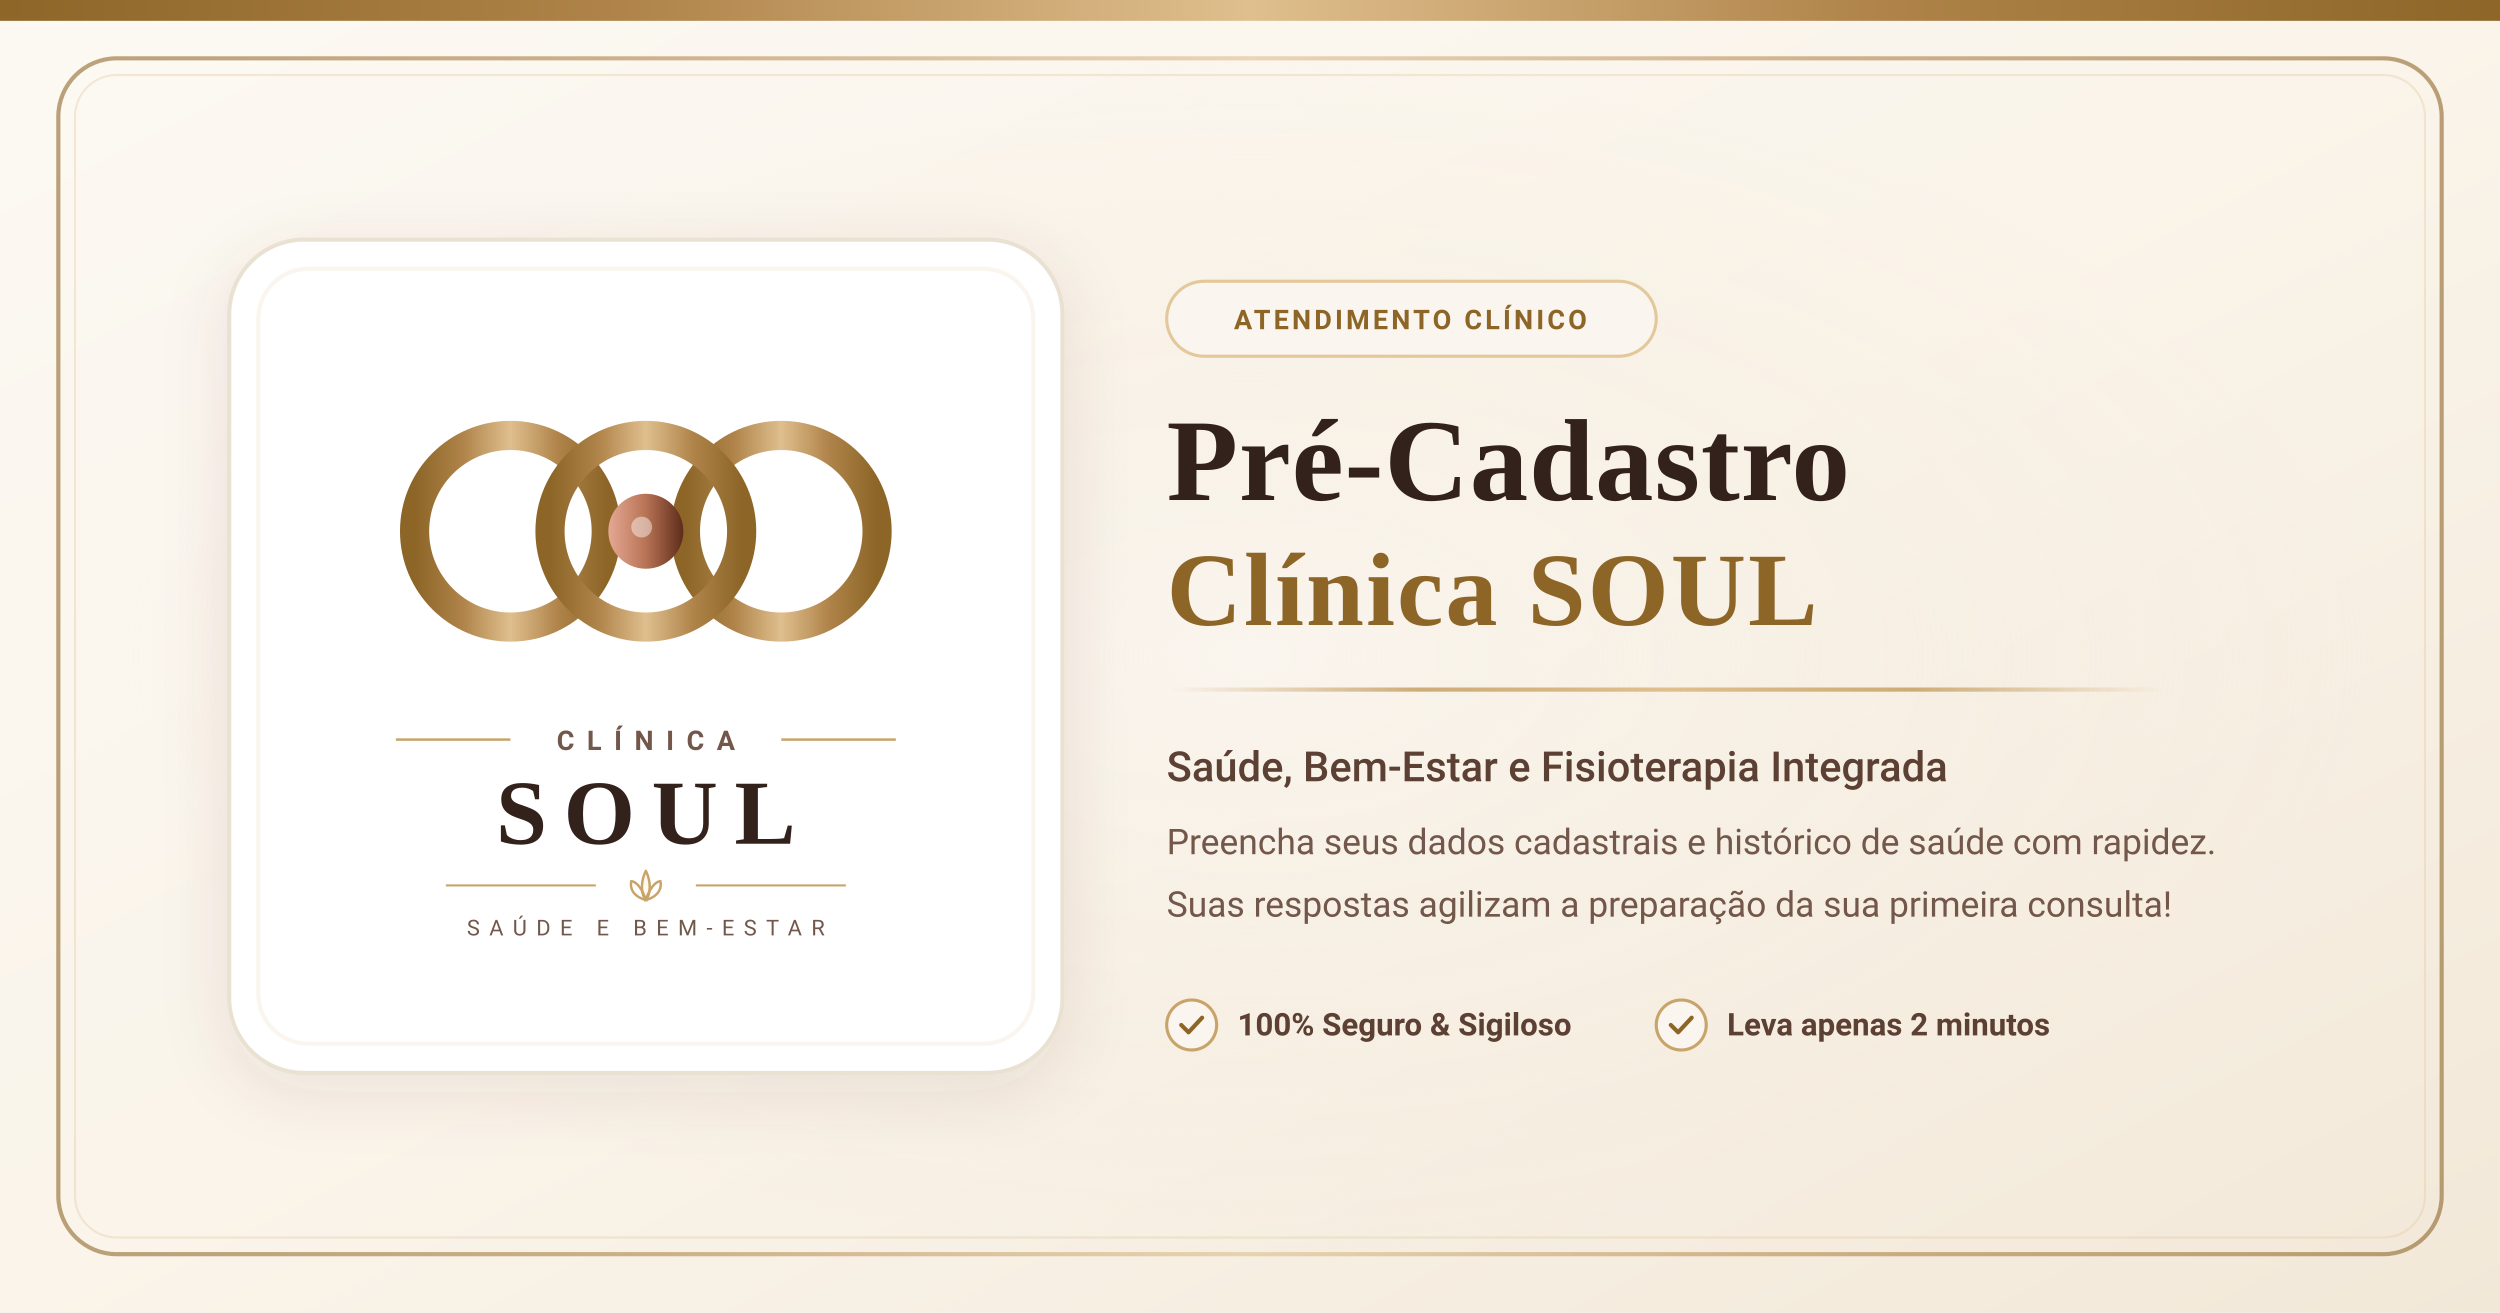
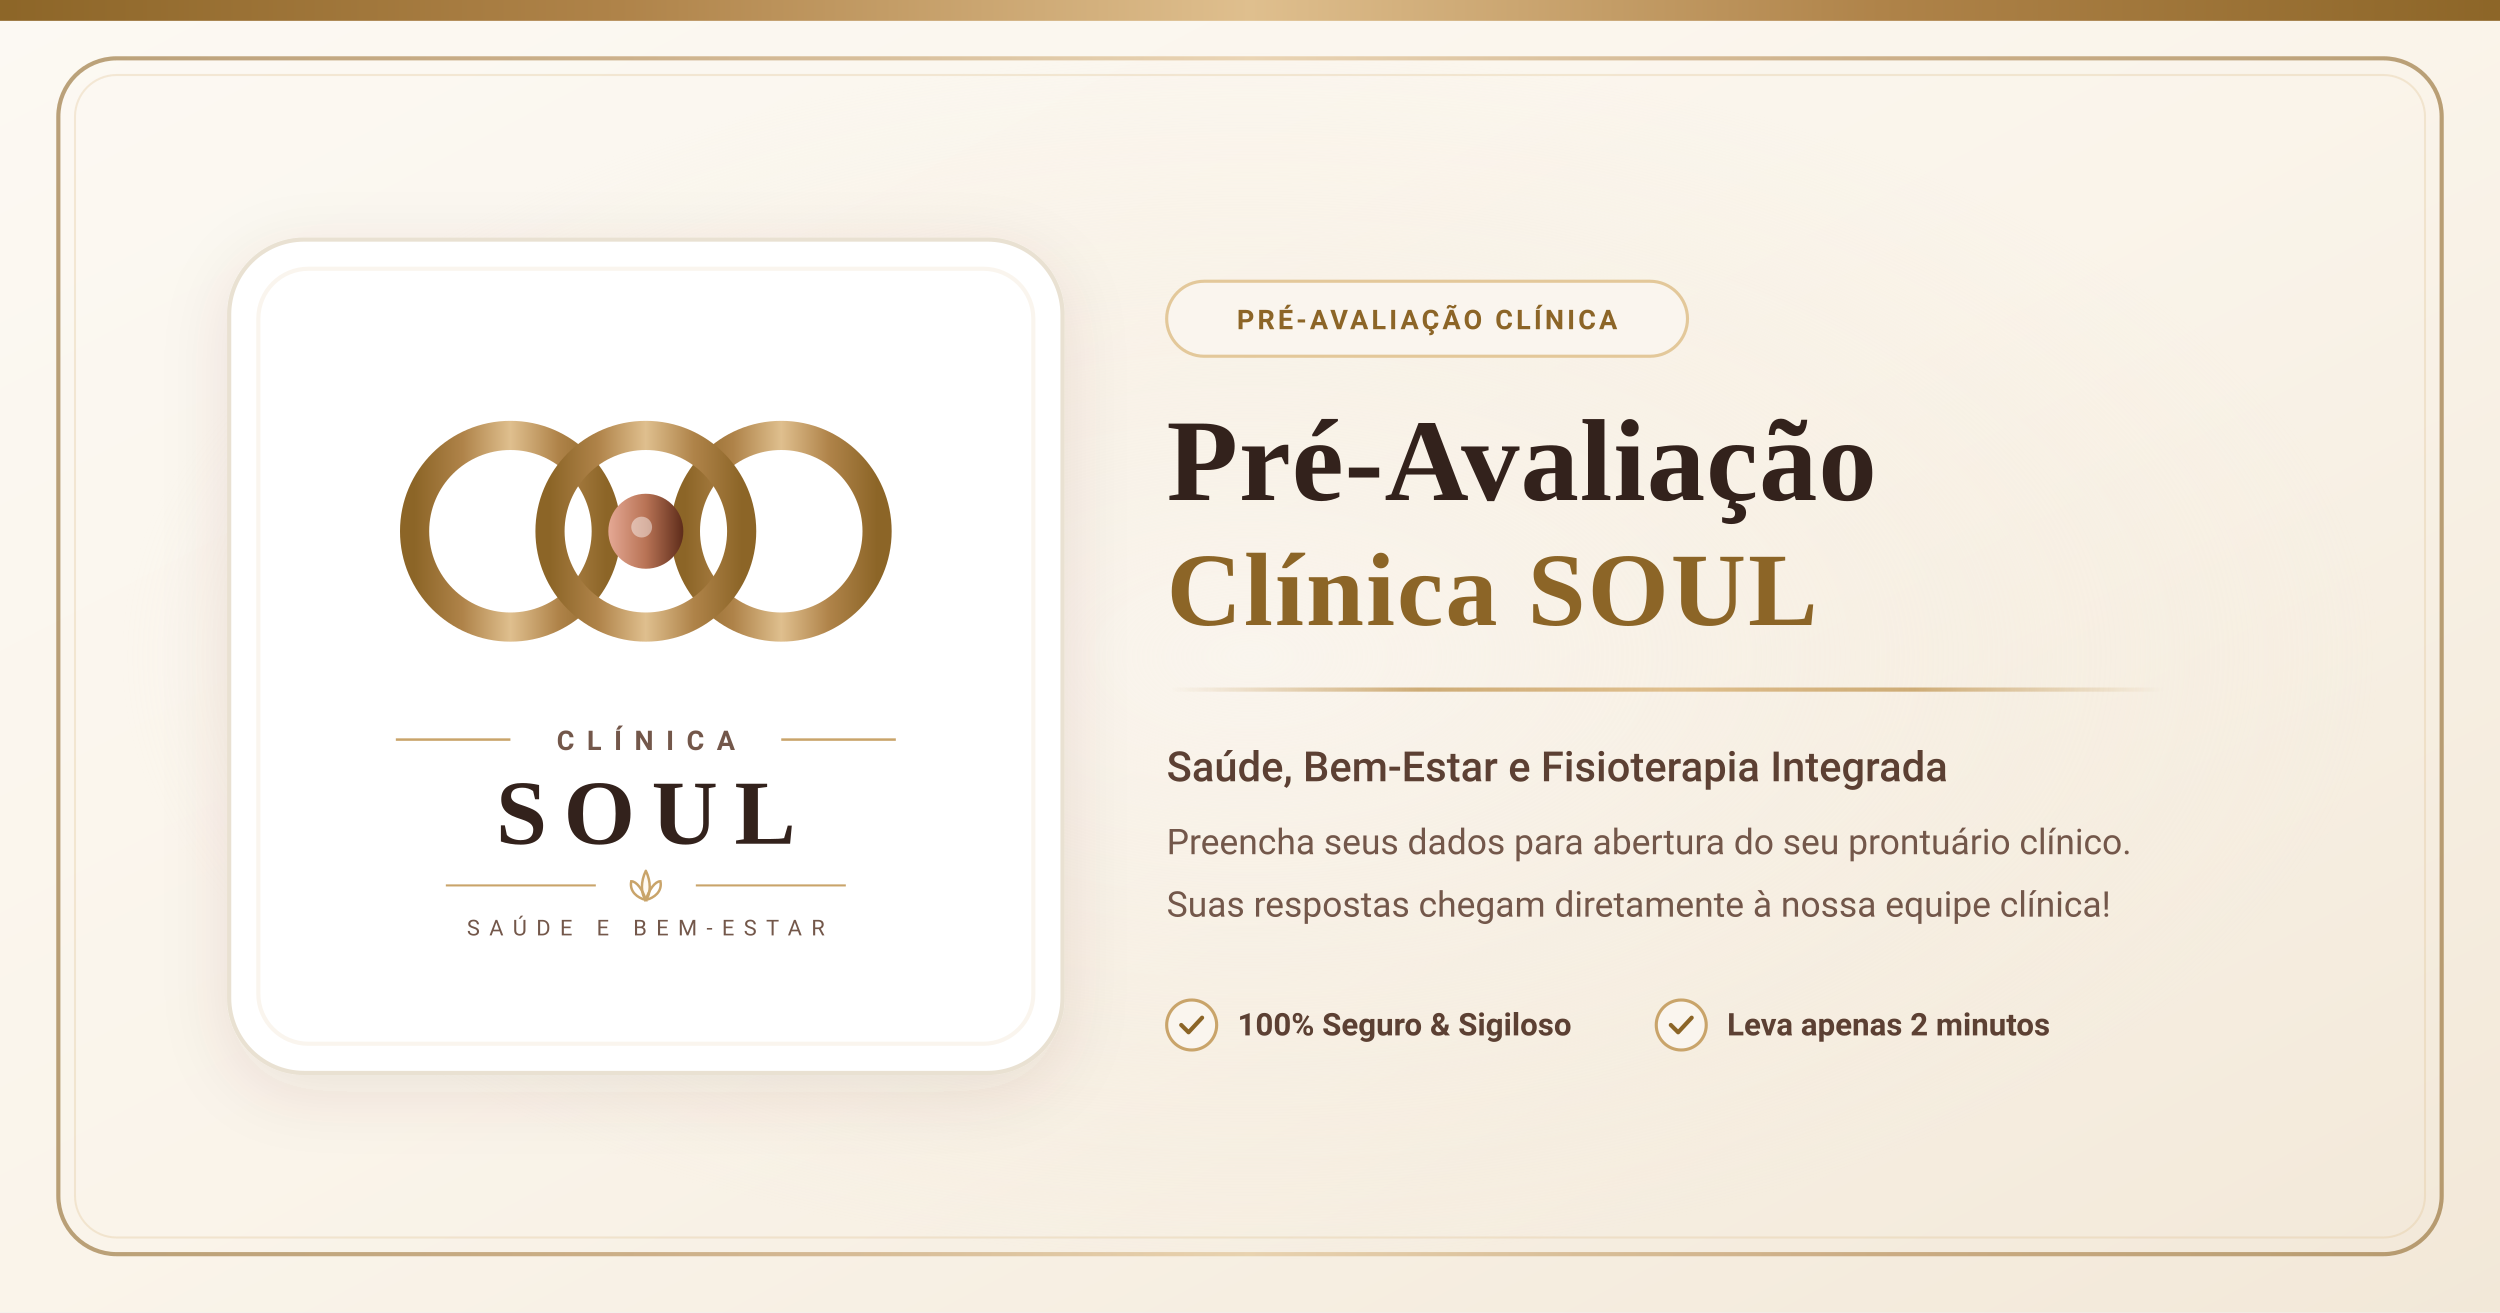
<svg xmlns="http://www.w3.org/2000/svg" width="1200" height="630" viewBox="0 0 1200 630" fill="none">
  <defs>
    <linearGradient id="bg" x1="0%" y1="0%" x2="100%" y2="100%">
      <stop offset="0%" stop-color="#FCF9F3" />
      <stop offset="50%" stop-color="#FAF4EA" />
      <stop offset="100%" stop-color="#F2E8D8" />
    </linearGradient>
    <linearGradient id="gold" x1="0%" y1="0%" x2="100%" y2="0%">
      <stop offset="0%" stop-color="#8C6527" />
      <stop offset="25%" stop-color="#AF8349" />
      <stop offset="50%" stop-color="#DFBF8E" />
      <stop offset="75%" stop-color="#AF8349" />
      <stop offset="100%" stop-color="#8C6527" />
    </linearGradient>
    <linearGradient id="goldText" x1="0%" y1="0%" x2="100%" y2="0%">
      <stop offset="0%" stop-color="#8C6527" />
      <stop offset="50%" stop-color="#AF8349" />
      <stop offset="100%" stop-color="#73574A" />
    </linearGradient>
    <linearGradient id="rose" cx="40%" cy="35%" r="65%">
      <stop offset="0%" stop-color="#E5A894" />
      <stop offset="50%" stop-color="#B87355" />
      <stop offset="100%" stop-color="#5E2C1A" />
    </linearGradient>
    <linearGradient id="line" x1="0%" y1="0%" x2="100%" y2="0%">
      <stop offset="0%" stop-color="#C9A46A" stop-opacity="0" />
      <stop offset="25%" stop-color="#C9A46A" stop-opacity="0.9" />
      <stop offset="50%" stop-color="#DFBF8E" />
      <stop offset="75%" stop-color="#C9A46A" stop-opacity="0.9" />
      <stop offset="100%" stop-color="#C9A46A" stop-opacity="0" />
    </linearGradient>
    <radialGradient id="glow" cx="50%" cy="50%" r="50%">
      <stop offset="0%" stop-color="#FAF5EE" stop-opacity="0.9" />
      <stop offset="100%" stop-color="#F2E8D8" stop-opacity="0" />
    </radialGradient>
    <filter id="shadow" x="-10%" y="-10%" width="120%" height="120%">
      <feDropShadow dx="0" dy="8" stdDeviation="16" flood-color="#5C4033" flood-opacity="0.10" />
    </filter>
  </defs>
  <rect width="1200" height="630" fill="url(#bg)" />
  <ellipse cx="600" cy="315" rx="550" ry="290" fill="url(#glow)" />
  <rect x="28" y="28" width="1144" height="574" rx="28" stroke="url(#gold)" stroke-width="2" fill="none" opacity="0.6" />
  <rect x="36" y="36" width="1128" height="558" rx="20" stroke="#DFBF8E" stroke-width="1" fill="none" opacity="0.3" />
  <rect x="0" y="0" width="1200" height="10" fill="url(#gold)" />
  <g transform="translate(110, 115)">
    <rect x="0" y="0" width="400" height="400" rx="36" fill="#FFFFFF" stroke="#E9E1D2" stroke-width="2" filter="url(#shadow)" />
    <rect x="14" y="14" width="372" height="372" rx="24" fill="none" stroke="#FAF5EE" stroke-width="2" />
    <g transform="translate(200, 140)">
      <g fill="none" stroke="url(#gold)" stroke-width="14" stroke-linecap="round" stroke-linejoin="round">
        <circle cx="-65" cy="0" r="46" />
        <circle cx="65" cy="0" r="46" />
        <circle cx="0" cy="0" r="46" />
      </g>
      <circle cx="0" cy="0" r="18" fill="url(#rose)" />
      <circle cx="-2" cy="-2" r="5" fill="#FFFFFF" opacity="0.45" />
    </g>
    <g transform="translate(200, 248)">
      <line x1="-120" y1="-8" x2="-65" y2="-8" stroke="#C9A46A" stroke-width="1.2" />
      <text x="0" y="-3" font-family="-apple-system, BlinkMacSystemFont, 'Segoe UI', Roboto, sans-serif" font-size="13" font-weight="600" fill="#73574A" text-anchor="middle" letter-spacing="6">CLÍNICA</text>
      <line x1="65" y1="-8" x2="120" y2="-8" stroke="#C9A46A" stroke-width="1.2" />
      <text x="0" y="42" font-family="'Cormorant Garamond', Georgia, 'Times New Roman', serif" font-size="44" font-weight="700" fill="#33221C" text-anchor="middle" letter-spacing="8">SOUL</text>
      <g transform="translate(-16, 52) scale(1)">
        <line x1="-80" y1="10" x2="-8" y2="10" stroke="#C9A46A" stroke-width="1" />
        <path d="M 16 3 C 13.5 8 13.5 14 16 17 C 18.5 14 18.5 8 16 3 Z" fill="#FFF9F0" stroke="#C9A46A" stroke-width="1.2" stroke-linecap="round" stroke-linejoin="round" />
        <path d="M 16 17 C 12 16 8 13 9 8 C 11.5 8 14.5 12 16 17 Z" stroke="#C9A46A" stroke-width="1.2" fill="none" stroke-linecap="round" />
        <path d="M 16 17 C 20 16 24 13 23 8 C 20.5 8 17.5 12 16 17 Z" stroke="#C9A46A" stroke-width="1.2" fill="none" stroke-linecap="round" />
        <line x1="40" y1="10" x2="112" y2="10" stroke="#C9A46A" stroke-width="1" />
      </g>
      <text x="0" y="86" font-family="-apple-system, BlinkMacSystemFont, 'Segoe UI', Roboto, sans-serif" font-size="10.5" font-weight="400" fill="#73574A" text-anchor="middle" letter-spacing="4.5">SAÚDE E BEM-ESTAR</text>
    </g>
  </g>
  <g transform="translate(560, 135)">
-     <rect x="0" y="0" width="235" height="36" rx="18" fill="#FAF5EE" stroke="#E3C89A" stroke-width="1.5" />
-     <text x="117" y="23" font-family="-apple-system, BlinkMacSystemFont, 'Segoe UI', Roboto, sans-serif" font-size="13" font-weight="700" fill="#8C6527" text-anchor="middle" letter-spacing="1.5">ATENDIMENTO CLÍNICO</text>
+     <rect x="0" y="0" width="250" height="36" rx="18" fill="#FAF5EE" stroke="#E3C89A" stroke-width="1.5" />
+     <text x="125" y="23" font-family="-apple-system, BlinkMacSystemFont, 'Segoe UI', Roboto, sans-serif" font-size="13" font-weight="700" fill="#8C6527" text-anchor="middle" letter-spacing="1.5">PRÉ-AVALIAÇÃO CLÍNICA</text>
    <text x="0" y="105" font-family="'Cormorant Garamond', Georgia, 'Times New Roman', serif" font-size="56" font-weight="700" fill="#33221C" letter-spacing="0.5">
-       Pré-Cadastro
+       Pré-Avaliação
    </text>
    <text x="0" y="165" font-family="'Cormorant Garamond', Georgia, 'Times New Roman', serif" font-size="50" font-weight="600" fill="#8C6527" letter-spacing="1">
      Clínica SOUL
    </text>
    <rect x="0" y="195" width="480" height="2" fill="url(#line)" />
    <text x="0" y="240" font-family="-apple-system, BlinkMacSystemFont, 'Segoe UI', Roboto, sans-serif" font-size="20" font-weight="500" fill="#5C4033">
      Saúde, Bem-Estar e Fisioterapia Integrada
    </text>
    <text x="0" y="275" font-family="-apple-system, BlinkMacSystemFont, 'Segoe UI', Roboto, sans-serif" font-size="17" font-weight="400" fill="#73574A">
-       Preencha seus dados cadastrais e histórico de saúde com rapidez.
+       Preencha seus dados para abertura do seu prontuário clínico.
    </text>
    <text x="0" y="305" font-family="-apple-system, BlinkMacSystemFont, 'Segoe UI', Roboto, sans-serif" font-size="17" font-weight="400" fill="#73574A">
-       Suas respostas agilizam a preparação da sua primeira consulta!
+       Suas respostas chegam diretamente à nossa equipe clínica!
    </text>
    <g transform="translate(0, 345)">
      <g>
        <circle cx="12" cy="12" r="12" fill="#FAF5EE" stroke="#C9A46A" stroke-width="1.5" />
        <path d="M7 12 L10.5 15.5 L17 8.5" stroke="#8C6527" stroke-width="2" stroke-linecap="round" stroke-linejoin="round" fill="none" />
        <text x="34" y="17" font-family="-apple-system, BlinkMacSystemFont, 'Segoe UI', Roboto, sans-serif" font-size="15" font-weight="600" fill="#5C4033">
          100% Seguro &amp; Sigiloso
        </text>
      </g>
      <g transform="translate(235, 0)">
        <circle cx="12" cy="12" r="12" fill="#FAF5EE" stroke="#C9A46A" stroke-width="1.5" />
        <path d="M7 12 L10.5 15.5 L17 8.5" stroke="#8C6527" stroke-width="2" stroke-linecap="round" stroke-linejoin="round" fill="none" />
        <text x="34" y="17" font-family="-apple-system, BlinkMacSystemFont, 'Segoe UI', Roboto, sans-serif" font-size="15" font-weight="600" fill="#5C4033">
          Leva apenas 2 minutos
        </text>
      </g>
    </g>
  </g>
</svg>
